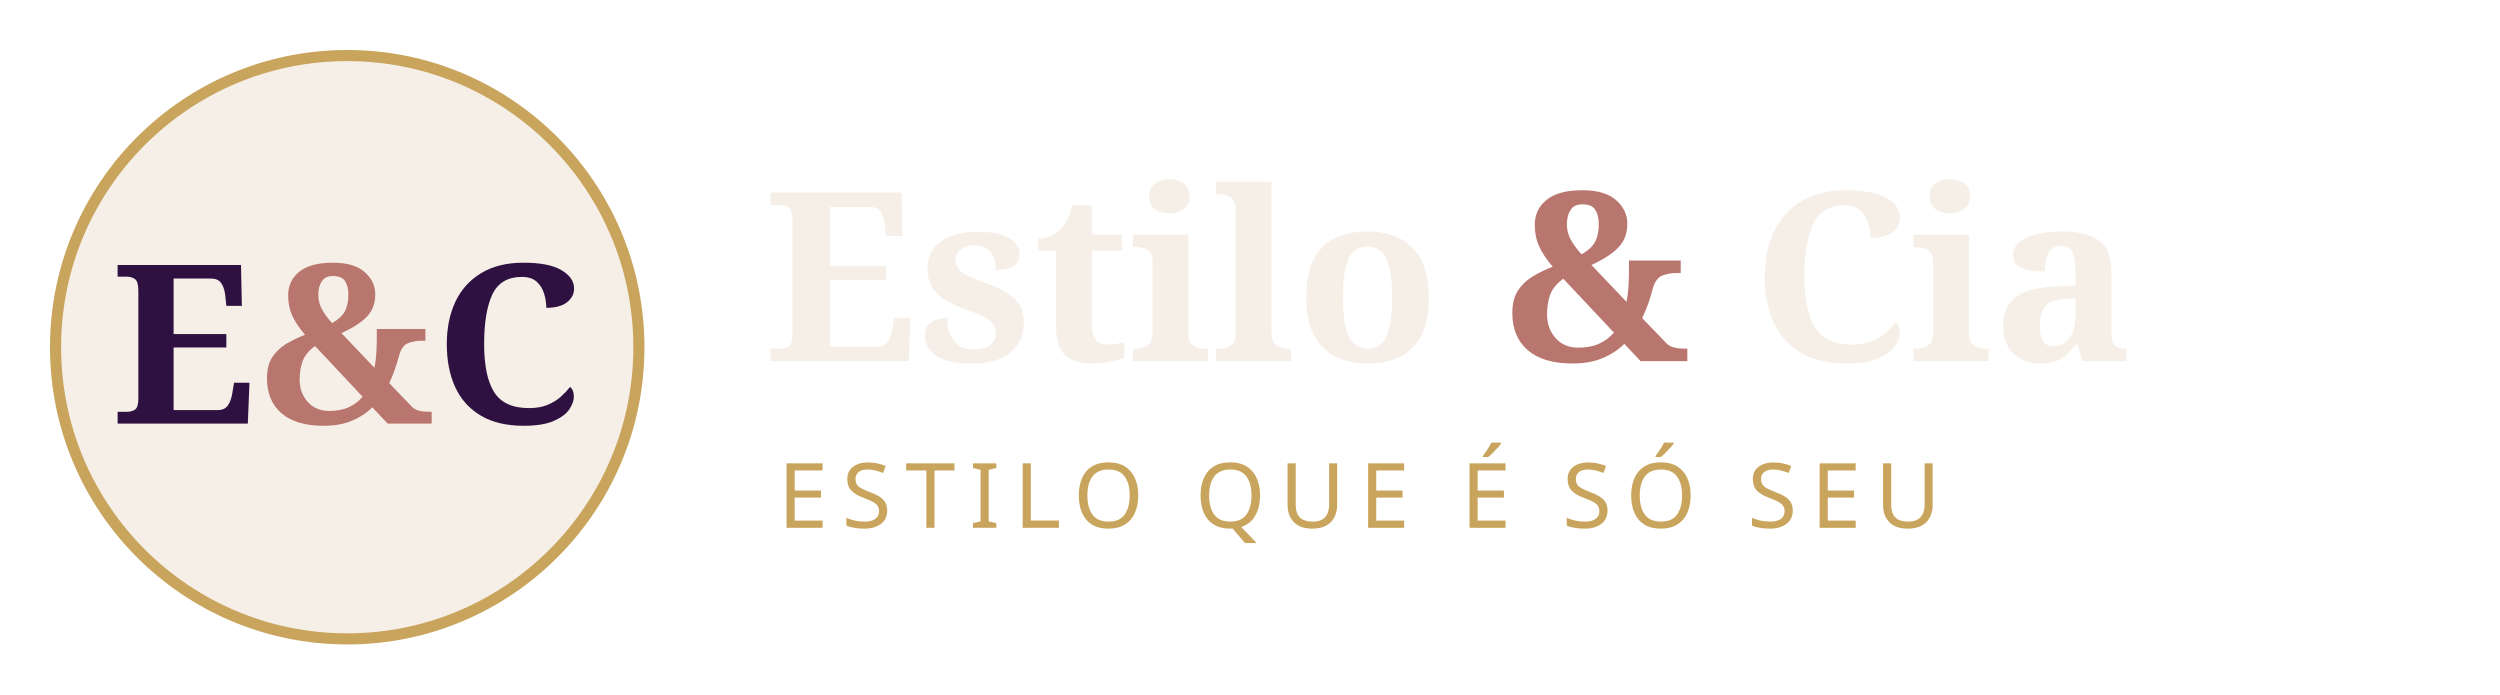
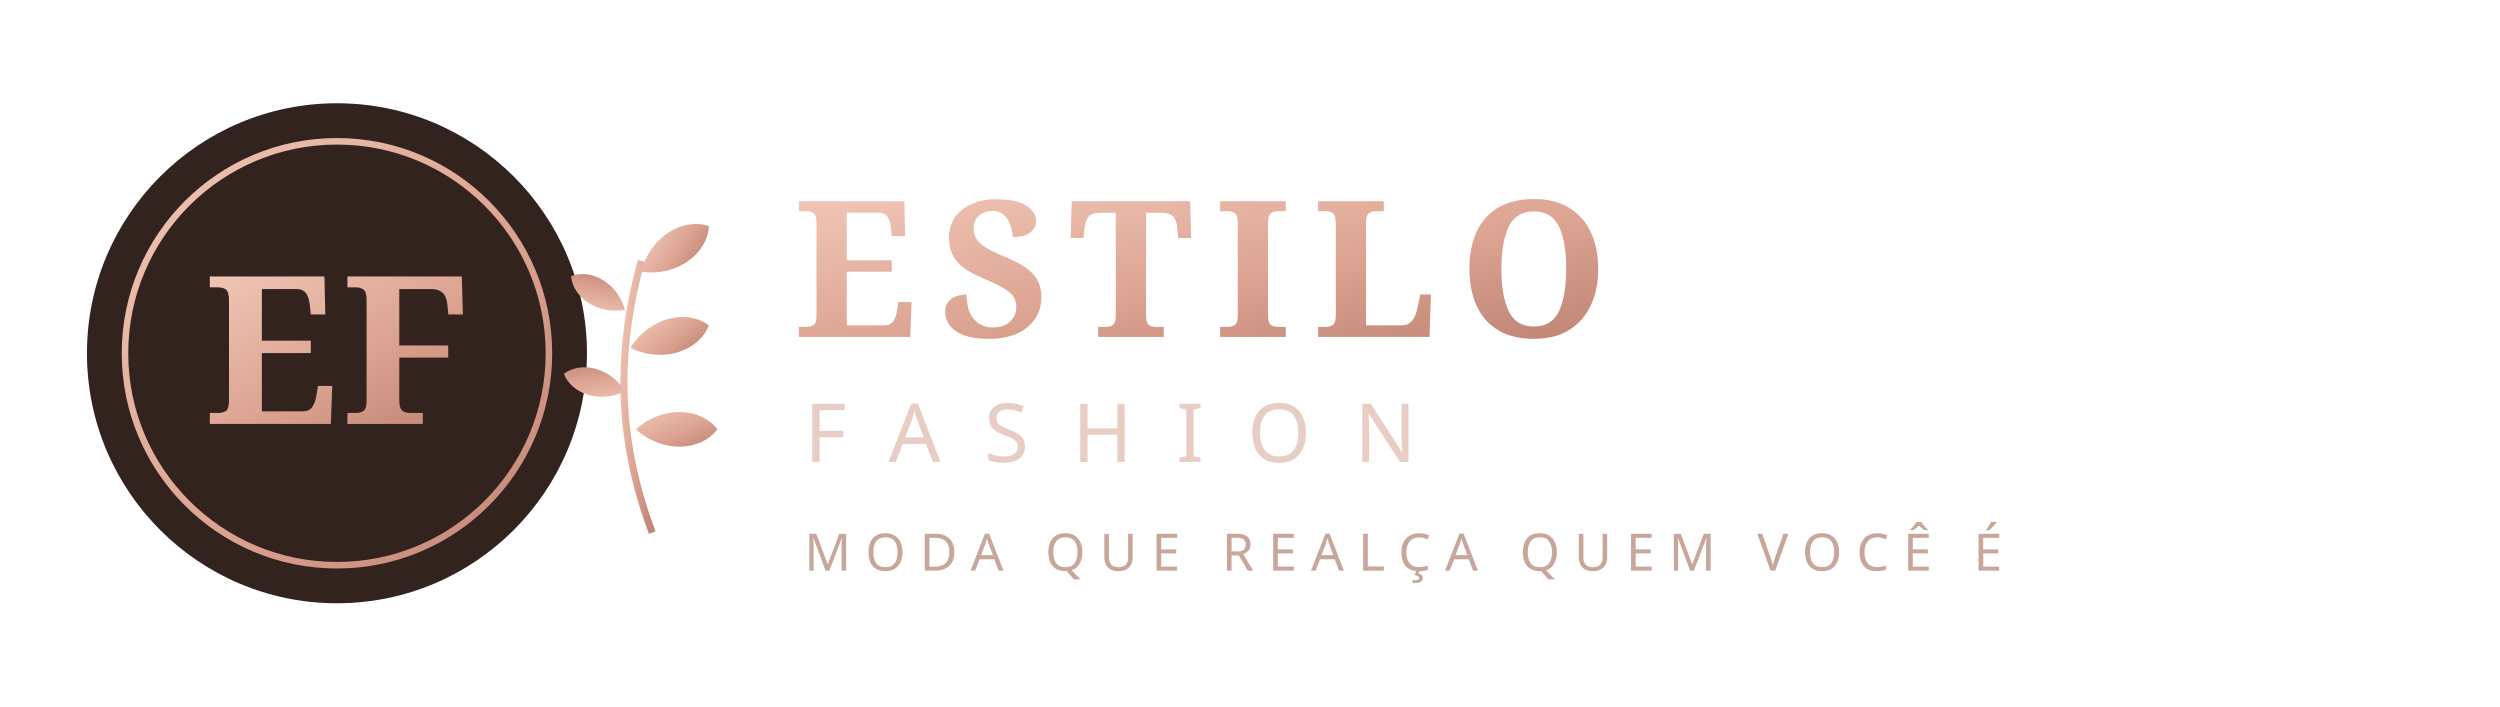
- <svg xmlns="http://www.w3.org/2000/svg" viewBox="0 0 360 100">
-   <circle cx="50" cy="50" r="42" fill="#F6EFE7" />
-   <circle cx="50" cy="50" r="42" fill="none" stroke="#C9A45C" stroke-width="1.6" />
-   <text x="50" y="61" text-anchor="middle" font-family="Playfair Display, Georgia, serif" font-weight="700" font-size="32" fill="#2E1140">E<tspan fill="#B9766F">&amp;</tspan>C</text>
-   <text x="110" y="52" font-family="Playfair Display, Georgia, serif" font-weight="700" font-size="34" fill="#F6EFE7">Estilo <tspan fill="#B9766F">&amp;</tspan> Cia</text>
-   <text x="112" y="76" font-family="Poppins, sans-serif" font-size="13" letter-spacing="2" fill="#C9A45C">ESTILO QUE É SÓ SEU</text>
+ <svg xmlns="http://www.w3.org/2000/svg" viewBox="0 0 460 130">
+   <defs>
+     <linearGradient id="rgd" x1="0" y1="0" x2="1" y2="1">
+       <stop offset="0" stop-color="#F0C6B6" />
+       <stop offset="55%" stop-color="#DDA492" />
+       <stop offset="100%" stop-color="#C08574" />
+     </linearGradient>
+     <path id="folhad" d="M0 0 C5 -4.5 12 -4 15 0 C12 4 5 4.5 0 0 Z" />
+   </defs>
+   <circle cx="62" cy="65" r="46" fill="#33231F" />
+   <circle cx="62" cy="65" r="39" fill="none" stroke="url(#rgd)" stroke-width="1.2" />
+   <text x="62" y="78" text-anchor="middle" font-family="Playfair Display, Georgia, serif" font-weight="700" font-size="38" fill="url(#rgd)" letter-spacing="0.5">EF</text>
+   <g fill="url(#rgd)">
+     <path d="M120 98 C114 82 113 66 118 48" stroke="url(#rgd)" stroke-width="1.3" fill="none" />
+     <use href="#folhad" transform="translate(118,50) rotate(-34)" />
+     <use href="#folhad" transform="translate(116,64) rotate(-16)" />
+     <use href="#folhad" transform="translate(117,79) rotate(0)" />
+     <use href="#folhad" transform="translate(115,57) rotate(-148) scale(.78)" />
+     <use href="#folhad" transform="translate(115,72) rotate(-164) scale(.78)" />
+   </g>
+   <text x="146" y="62" font-family="Playfair Display, Georgia, serif" font-weight="700" font-size="35" fill="url(#rgd)" letter-spacing="4">ESTILO</text>
+   <text x="148" y="85" font-family="Poppins, sans-serif" font-size="15" letter-spacing="8" fill="#E8CDC4">FASHION</text>
+   <text x="148" y="105" font-family="Poppins, sans-serif" font-size="9.5" letter-spacing="2.6" fill="#C7A79C">MODA QUE REALÇA QUEM VOCÊ É</text>
</svg>
